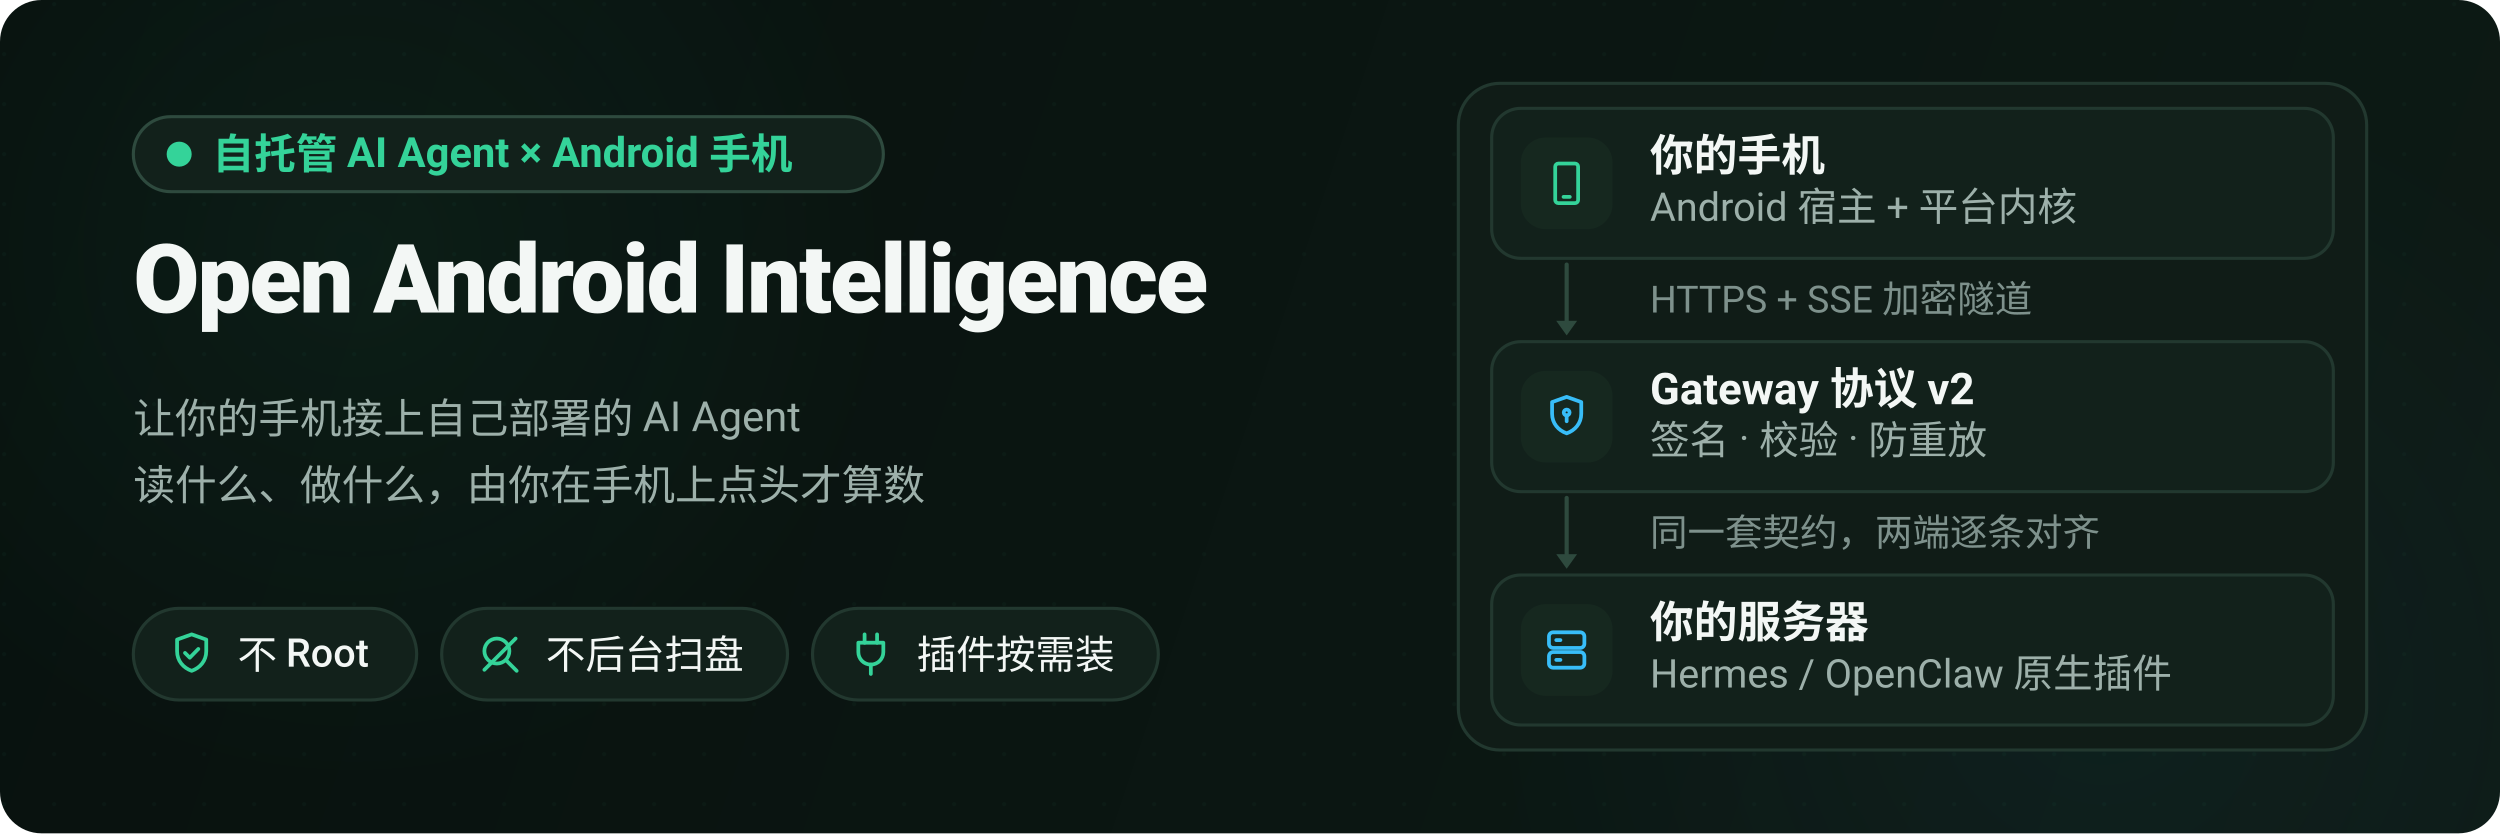
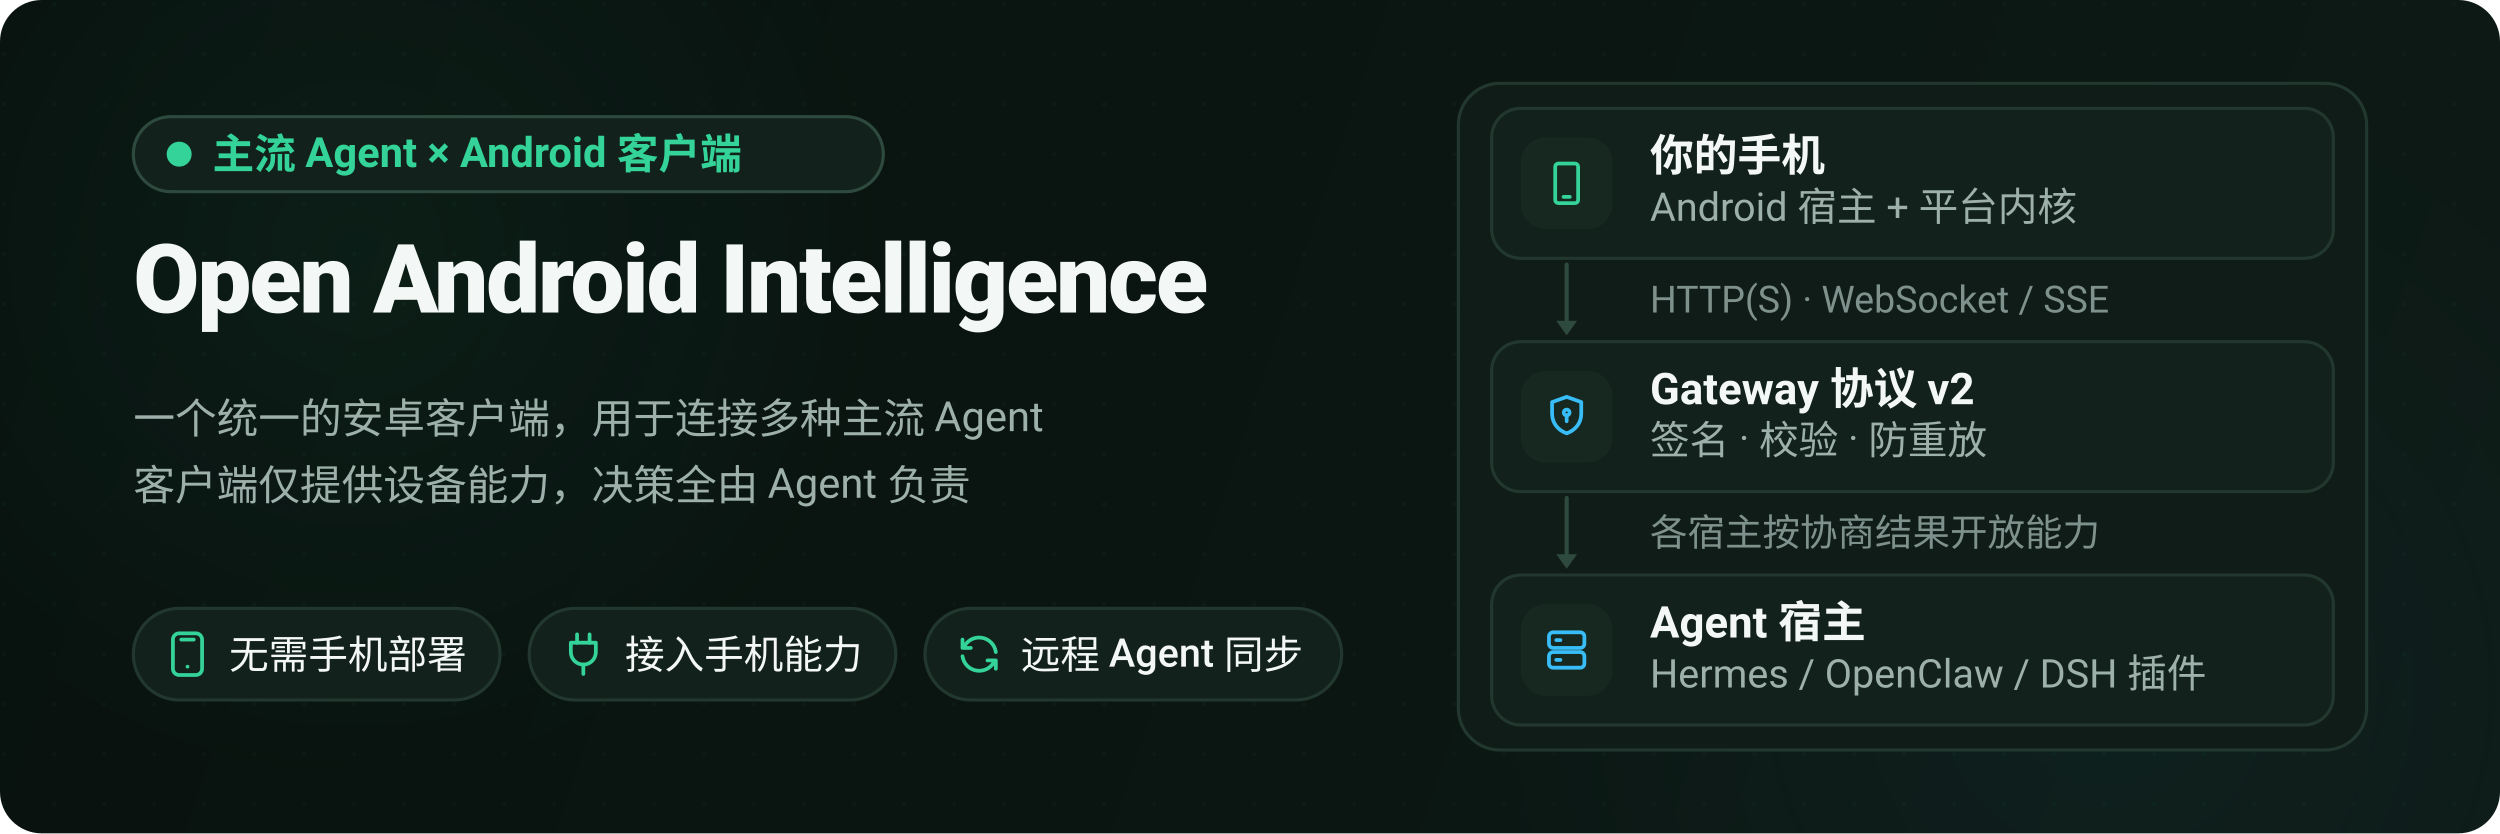
- <svg xmlns="http://www.w3.org/2000/svg" viewBox="0 0 1200 400" width="100%" height="auto" role="img" aria-label="Open Android Intelligence 首屏横幅：手机连上你自己部署的 AI Agent，经 Gateway 协议 v2 加密链路；不 Root、不后台扫盘、插件按需装" fill="none">
+ <svg xmlns="http://www.w3.org/2000/svg" viewBox="0 0 1200 400" width="100%" height="auto" role="img" aria-label="Open Android Intelligence 首屏横幅：统一的安卓客户端，连接多种主流 Agent；无需手机部署、接入手机能力、远程 Agent 同步" fill="none">
  <defs>
    <linearGradient id="bgGrad" x1="0" y1="0" x2="1200" y2="400" gradientUnits="userSpaceOnUse">
      <stop offset="0" stop-color="#08110E" />
      <stop offset="1" stop-color="#0D1A15" />
    </linearGradient>
    <radialGradient id="glowMint" gradientUnits="userSpaceOnUse" cx="170" cy="120" r="260">
      <stop offset="0" stop-color="#34D399" />
      <stop offset="1" stop-color="#34D399" stop-opacity="0" />
    </radialGradient>
    <radialGradient id="glowSky" gradientUnits="userSpaceOnUse" cx="1010" cy="330" r="300">
      <stop offset="0" stop-color="#38BDF8" />
      <stop offset="1" stop-color="#38BDF8" stop-opacity="0" />
    </radialGradient>
    <pattern id="dotGrid" width="24" height="24" patternUnits="userSpaceOnUse">
      <circle cx="2" cy="2" r="1" fill="#34D399" />
    </pattern>
    <clipPath id="canvasClip">
      <rect width="1200" height="400" rx="20" />
    </clipPath>
  </defs>
  <style>
    .pill-label { font-size: 20px; font-weight: 600; fill: #34D399; }
    .hero-title { font-size: 46px; font-weight: 800; fill: #F3F7F5; letter-spacing: -1px; }
    .hero-sub   { font-size: 20px; font-weight: 400; fill: #9DB0AA; }
    .chip-label { font-size: 19px; font-weight: 500; fill: #F3F7F5; }
    .seg-title  { font-size: 21px; font-weight: 600; fill: #F3F7F5; }
    .seg-desc   { font-size: 19px; font-weight: 400; fill: #9DB0AA; }
    .flow-note  { font-size: 18px; font-weight: 400; fill: #7E918C; }
  </style>
  <g font-family="-apple-system, BlinkMacSystemFont, 'Segoe UI', Roboto, 'PingFang SC', 'Noto Sans CJK SC', 'Microsoft YaHei', sans-serif">
    <rect width="1200" height="400" rx="20" fill="url(#bgGrad)" />
    <g clip-path="url(#canvasClip)">
      <rect width="1200" height="400" fill="url(#dotGrid)" opacity="0.035" />
      <circle cx="170" cy="120" r="260" fill="url(#glowMint)" opacity="0.06" />
      <circle cx="1010" cy="330" r="300" fill="url(#glowSky)" opacity="0.05" />
    </g>
    <rect x="64" y="56" width="360" height="36" rx="18" fill="#12211B" stroke="#2E4A3E" stroke-width="1.5" />
    <circle cx="86" cy="74" r="6" fill="#34D399" />
-     <text x="102" y="81" class="pill-label">自托管 AI Agent × Android 手机</text>
+     <text x="102" y="81" class="pill-label">主流 Agent × Android 客户端</text>
    <text x="64" y="150" class="hero-title">Open Android Intelligence</text>
-     <text x="64" y="208" class="hero-sub">让你的手机接上自己部署的 AI Agent</text>
-     <text x="64" y="240" class="hero-sub">读什么、做什么，由你在手机上点头才算数</text>
+     <text x="64" y="208" class="hero-sub">一个统一的安卓客户端，用于连接多种主流 Agent</text>
+     <text x="64" y="240" class="hero-sub">客户端仅提供设备能力，决策全由 Agent 负责</text>
    <g>
-       <rect x="64" y="292" width="136" height="44" rx="22" fill="#12211B" stroke="#22382F" stroke-width="1.5" />
-       <g transform="translate(80 302)" stroke="#34D399" stroke-width="1.8" stroke-linecap="round" stroke-linejoin="round" fill="none">
-         <path d="M12 2.5 19 5v5.6c0 4.6-3 8-7 9.4-4-1.4-7-4.8-7-9.4V5l7-2.5Z" />
-         <path d="M8.8 11.4l2.3 2.3 4.1-4.2" />
+       <rect x="64" y="292" width="176" height="44" rx="22" fill="#12211B" stroke="#22382F" stroke-width="1.5" />
+       <g transform="translate(78 302)" stroke="#34D399" stroke-width="1.8" stroke-linecap="round" stroke-linejoin="round" fill="none">
+         <rect x="5" y="2" width="14" height="20" rx="3" />
+         <path d="M12 18h.01" />
+         <path d="M9 5h6" />
      </g>
-       <text x="114" y="321" class="chip-label">不 Root</text>
+       <text x="110" y="321" class="chip-label">无需手机部署</text>
    </g>
    <g>
-       <rect x="212" y="292" width="166" height="44" rx="22" fill="#12211B" stroke="#22382F" stroke-width="1.5" />
-       <g transform="translate(228 302)" stroke="#34D399" stroke-width="1.8" stroke-linecap="round" stroke-linejoin="round" fill="none">
-         <circle cx="10.5" cy="10.5" r="6" />
-         <path d="M15 15l5 5" />
-         <path d="M4.5 19.5 19.5 4.5" />
-       </g>
-       <text x="262" y="321" class="chip-label">不后台扫盘</text>
-     </g>
-     <g>
-       <rect x="390" y="292" width="166" height="44" rx="22" fill="#12211B" stroke="#22382F" stroke-width="1.5" />
-       <g transform="translate(406 302)" stroke="#34D399" stroke-width="1.8" stroke-linecap="round" stroke-linejoin="round" fill="none">
+       <rect x="254" y="292" width="176" height="44" rx="22" fill="#12211B" stroke="#22382F" stroke-width="1.5" />
+       <g transform="translate(268 302)" stroke="#34D399" stroke-width="1.8" stroke-linecap="round" stroke-linejoin="round" fill="none">
        <path d="M9 2.5v4M15 2.5v4" />
        <path d="M6 6.5h12v4.5a6 6 0 0 1-12 0V6.5Z" />
        <path d="M12 17v4.5" />
      </g>
-       <text x="440" y="321" class="chip-label">插件按需装</text>
+       <text x="300" y="321" class="chip-label">接入手机能力</text>
+     </g>
+     <g>
+       <rect x="444" y="292" width="200" height="44" rx="22" fill="#12211B" stroke="#22382F" stroke-width="1.5" />
+       <g transform="translate(458 302)" stroke="#34D399" stroke-width="1.8" stroke-linecap="round" stroke-linejoin="round" fill="none">
+         <path d="M20 11A8.1 8.1 0 0 0 4.5 9M4 5v4h4" />
+         <path d="M4 13a8.1 8.1 0 0 0 15.5 2m.5 4v-4h-4" />
+       </g>
+       <text x="490" y="321" class="chip-label">远程 Agent 同步</text>
    </g>
    <rect x="700" y="40" width="436" height="320" rx="20" fill="#101C17" stroke="#22382F" stroke-width="1.5" />
    <rect x="716" y="52" width="404" height="72" rx="14" fill="#12211B" stroke="#22382F" stroke-width="1.5" />
    <rect x="730" y="66" width="44" height="44" rx="12" fill="#16281F" />
    <g transform="translate(740 76)" stroke="#34D399" stroke-width="1.8" stroke-linecap="round" stroke-linejoin="round" fill="none">
      <path d="M8 2.5h8A1.5 1.5 0 0 1 17.5 4v16a1.5 1.5 0 0 1-1.5 1.5H8A1.5 1.5 0 0 1 6.5 20V4A1.5 1.5 0 0 1 8 2.5Z" />
      <path d="M10.5 18.5h3" />
    </g>
    <text x="792" y="82" class="seg-title">你的手机</text>
    <text x="792" y="106" class="seg-desc">Android 宿主 + 平台内核</text>
    <path d="M752 127v27" stroke="#2E4A3E" stroke-width="2" stroke-linecap="round" />
    <polygon points="747,154 757,154 752,161" fill="#2E4A3E" />
-     <text x="792" y="150" class="flow-note">HTTPS + SSE 加密隧道</text>
+     <text x="792" y="150" class="flow-note">HTTP(S) · WebSocket / SSE</text>
    <rect x="716" y="164" width="404" height="72" rx="14" fill="#12211B" stroke="#22382F" stroke-width="1.5" />
    <rect x="730" y="178" width="44" height="44" rx="12" fill="#16281F" />
    <g transform="translate(740 188)" stroke="#38BDF8" stroke-width="1.8" stroke-linecap="round" stroke-linejoin="round" fill="none">
      <path d="M12 2.5 19 5v5.6c0 4.6-3 8-7 9.4-4-1.4-7-4.8-7-9.4V5l7-2.5Z" />
      <circle cx="12" cy="10" r="1.4" />
      <path d="M12 11.4v2.8" />
    </g>
    <text x="792" y="194" class="seg-title">Gateway 协议 v2</text>
    <text x="792" y="218" class="seg-desc">签名 · 校验 · 防重放</text>
    <path d="M752 239v27" stroke="#2E4A3E" stroke-width="2" stroke-linecap="round" />
    <polygon points="747,266 757,266 752,273" fill="#2E4A3E" />
-     <text x="792" y="262" class="flow-note">同一套契约，两端逐条对齐</text>
+     <text x="792" y="262" class="flow-note">各宿主按协商结果开放能力</text>
    <rect x="716" y="276" width="404" height="72" rx="14" fill="#12211B" stroke="#22382F" stroke-width="1.5" />
    <rect x="730" y="290" width="44" height="44" rx="12" fill="#16281F" />
    <g transform="translate(740 300)" stroke="#38BDF8" stroke-width="1.8" stroke-linecap="round" stroke-linejoin="round" fill="none">
      <rect x="3.5" y="3.5" width="17" height="7.5" rx="2" />
      <rect x="3.5" y="13" width="17" height="7.5" rx="2" />
      <path d="M7 7.25h2M7 16.75h2" />
    </g>
-     <text x="792" y="306" class="seg-title">你的服务器</text>
-     <text x="792" y="330" class="seg-desc">Hermes / OpenClaw 原生插件</text>
+     <text x="792" y="306" class="seg-title">Agent 宿主</text>
+     <text x="792" y="330" class="seg-desc">Hermes / OpenClaw / DSH 插件</text>
  </g>
</svg>
